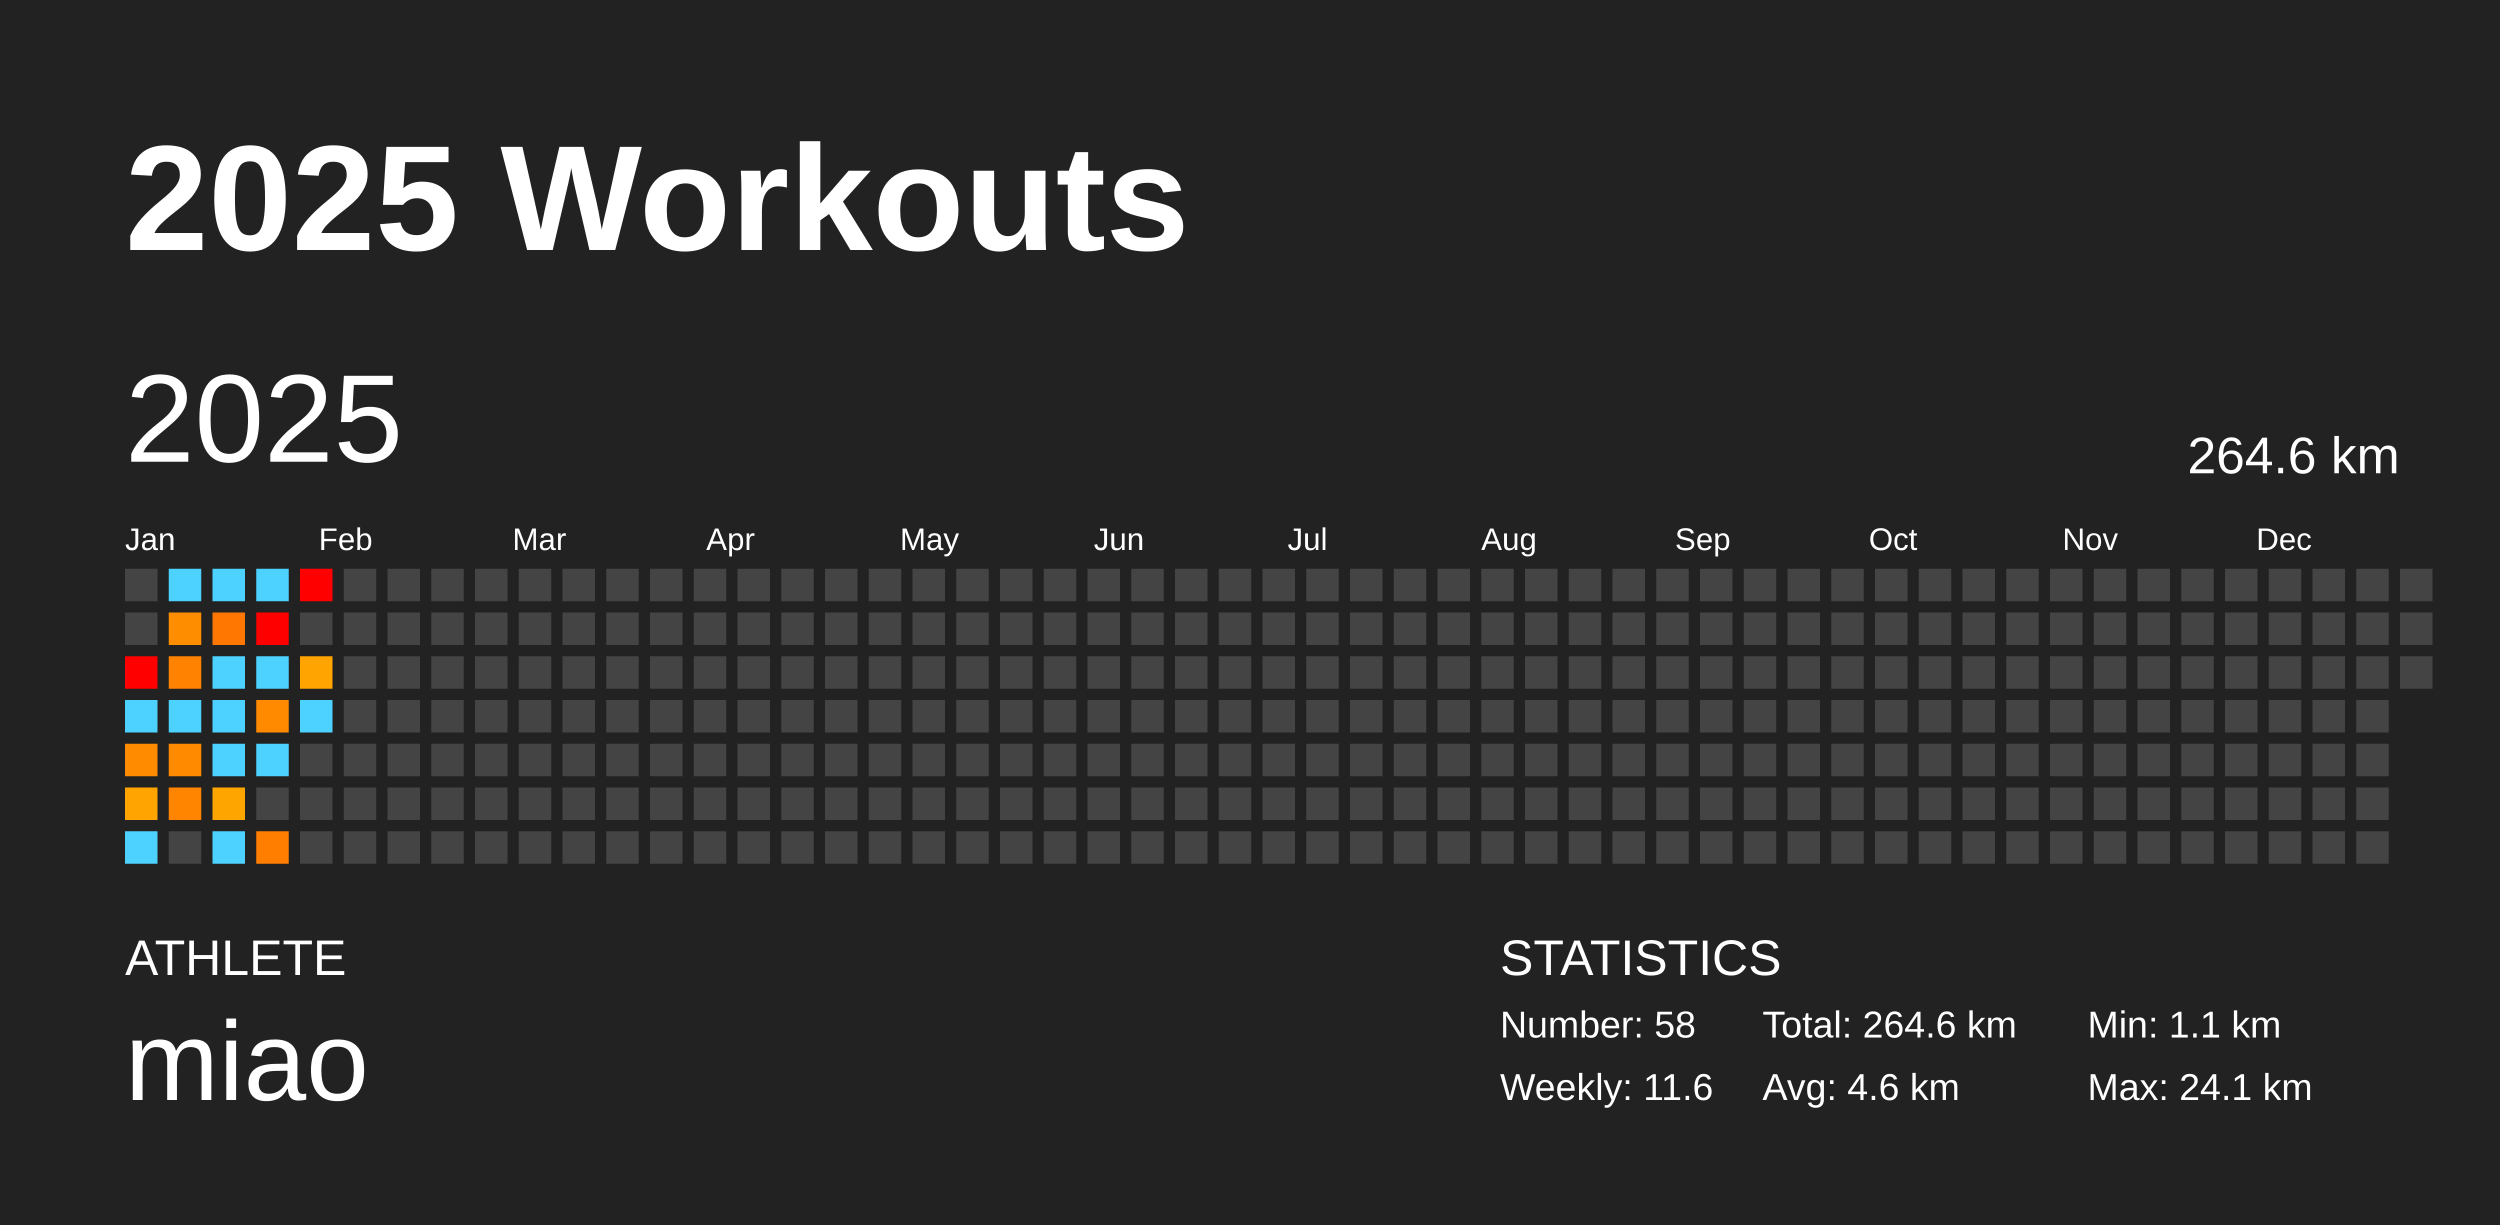
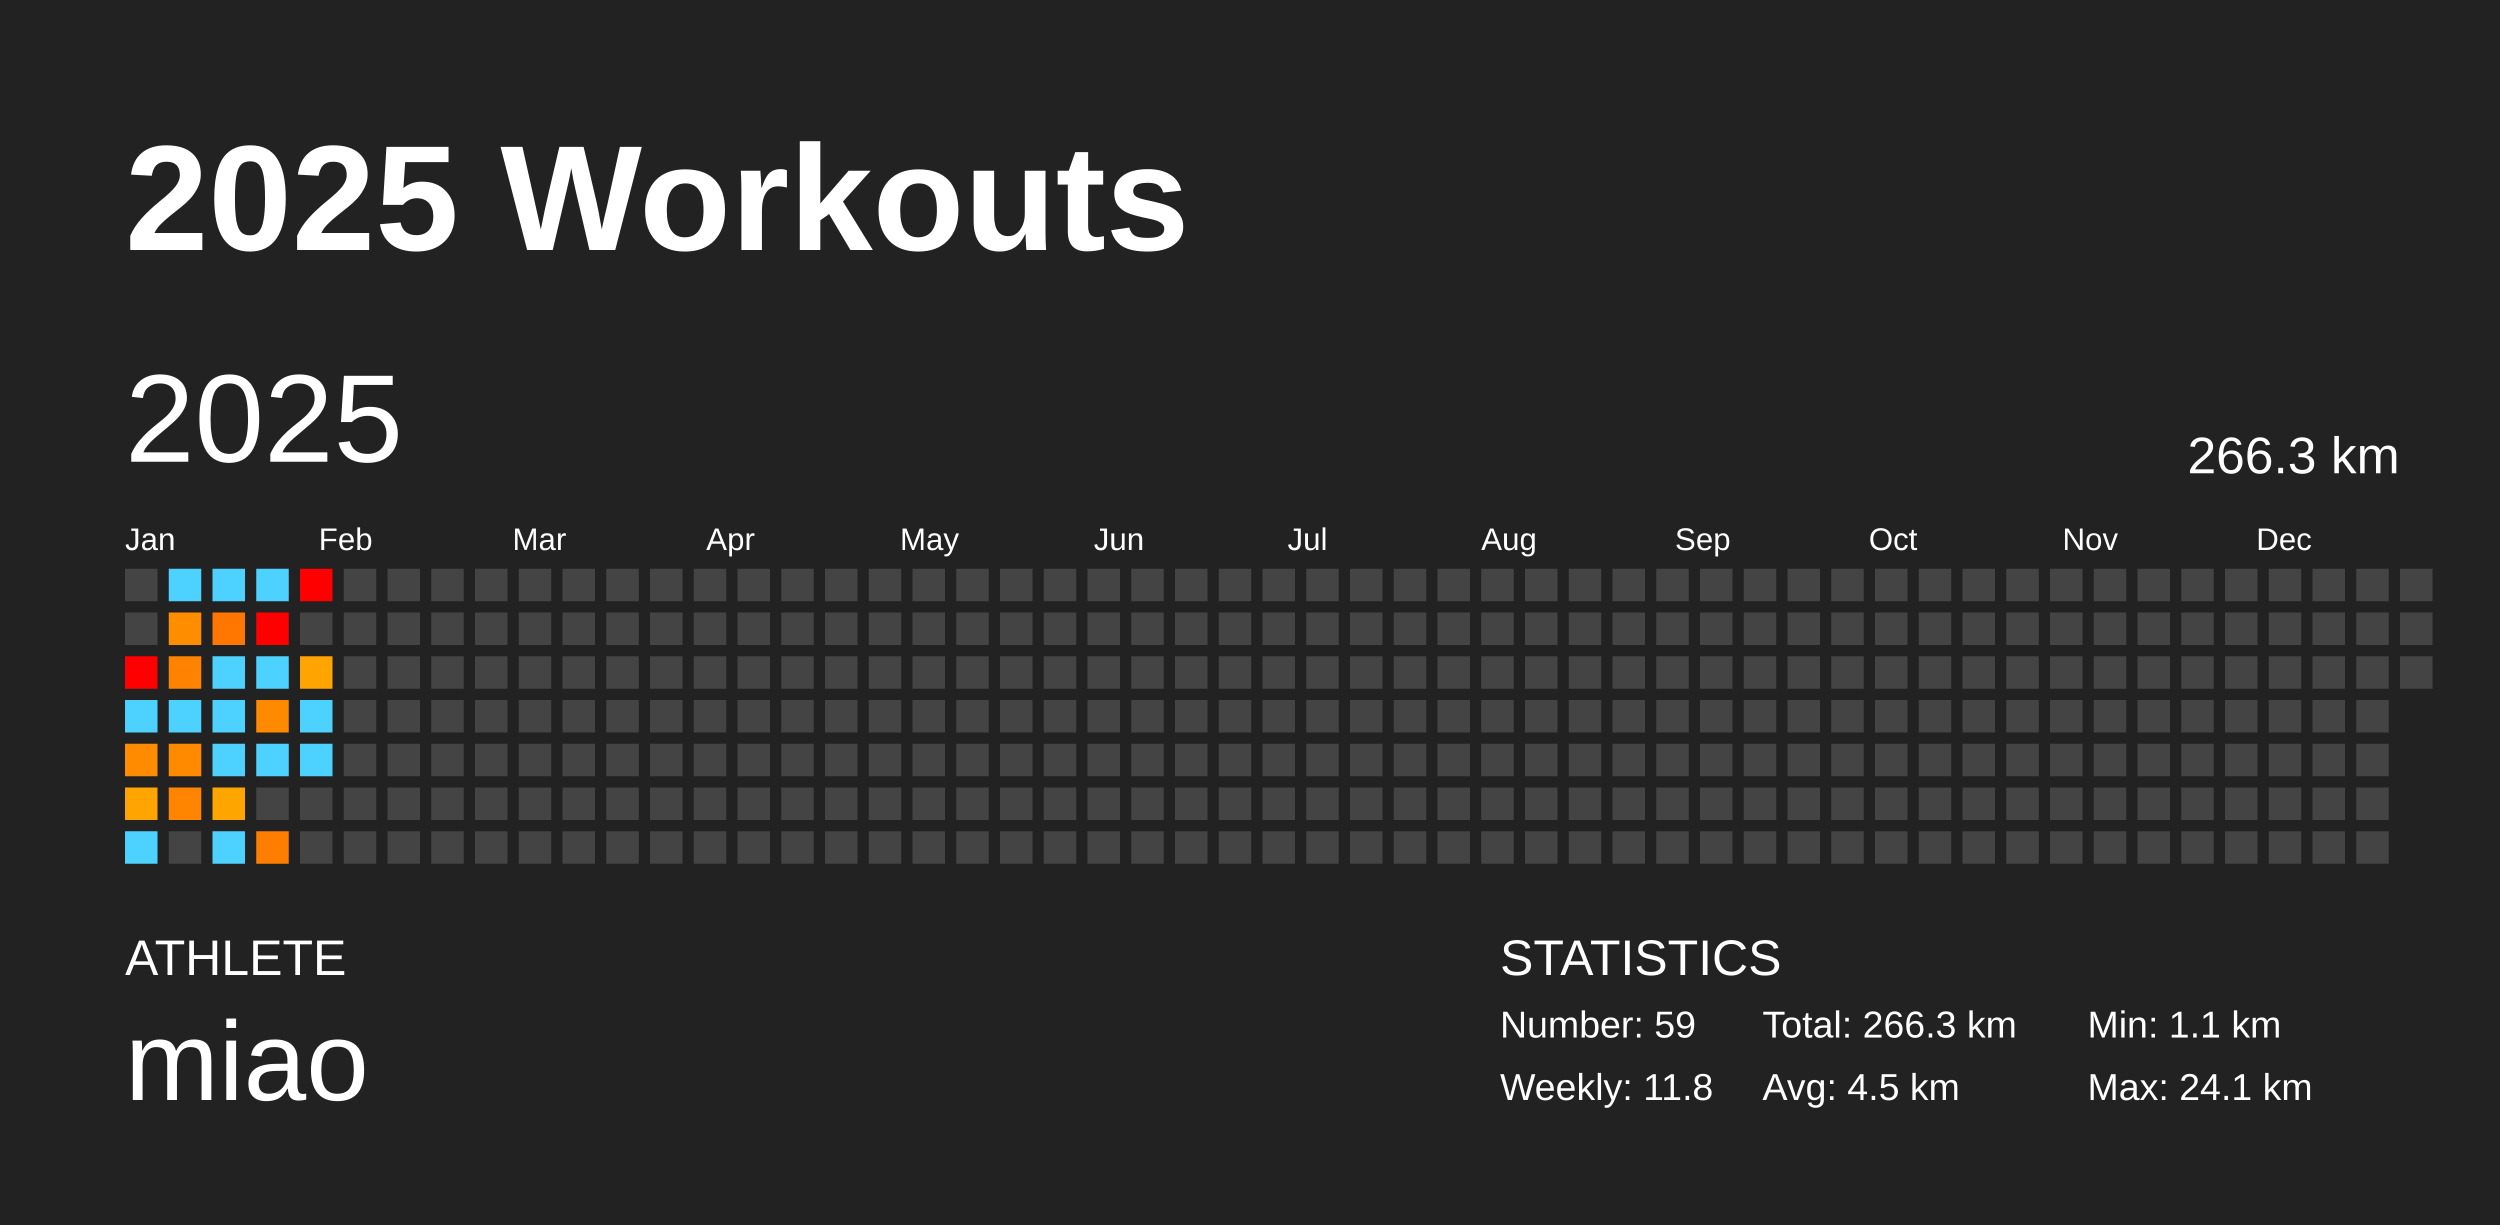
<svg xmlns="http://www.w3.org/2000/svg" baseProfile="full" height="98mm" version="1.1" viewBox="0,0,200,98" width="200mm">
  <defs />
  <rect fill="#222222" height="98" width="200" x="0" y="0" />
  <text fill="#FFFFFF" style="font-size:12px; font-family:Arial; font-weight:bold;" x="10" y="20">2025 Workouts</text>
  <text fill="#FFFFFF" style="font-size:4px; font-family:Arial" x="10" y="78">ATHLETE</text>
  <text fill="#FFFFFF" style="font-size:9px; font-family:Arial" x="10" y="88">miao</text>
  <text fill="#FFFFFF" style="font-size:4px; font-family:Arial" x="120" y="78">STATISTICS</text>
-   <text fill="#FFFFFF" style="font-size:3px; font-family:Arial" x="120" y="83">Number: 58</text>
-   <text fill="#FFFFFF" style="font-size:3px; font-family:Arial" x="120" y="88">Weekly: 11.6</text>
-   <text fill="#FFFFFF" style="font-size:3px; font-family:Arial" x="141" y="83">Total: 264.6 km</text>
-   <text fill="#FFFFFF" style="font-size:3px; font-family:Arial" x="141" y="88">Avg: 4.6 km</text>
+   <text fill="#FFFFFF" style="font-size:3px; font-family:Arial" x="120" y="83">Number: 59</text>
+   <text fill="#FFFFFF" style="font-size:3px; font-family:Arial" x="120" y="88">Weekly: 11.8</text>
+   <text fill="#FFFFFF" style="font-size:3px; font-family:Arial" x="141" y="83">Total: 266.3 km</text>
+   <text fill="#FFFFFF" style="font-size:3px; font-family:Arial" x="141" y="88">Avg: 4.5 km</text>
  <text fill="#FFFFFF" style="font-size:3px; font-family:Arial" x="167" y="83">Min: 1.1 km</text>
  <text fill="#FFFFFF" style="font-size:3px; font-family:Arial" x="167" y="88">Max: 24.1 km</text>
  <text dominant-baseline="hanging" fill="#FFFFFF" style="font-size:10.0px; font-family:Arial;" x="10" y="30">2025</text>
-   <text dominant-baseline="hanging" fill="#FFFFFF" style="font-size:4.125px; font-family:Arial;" x="175" y="35">264.6 km</text>
+   <text dominant-baseline="hanging" fill="#FFFFFF" style="font-size:4.125px; font-family:Arial;" x="175" y="35">266.3 km</text>
  <text fill="#FFFFFF" style="font-size:2.5px; font-family:Arial" x="10.0" y="44">Jan</text>
  <text fill="#FFFFFF" style="font-size:2.5px; font-family:Arial" x="25.5" y="44">Feb</text>
  <text fill="#FFFFFF" style="font-size:2.5px; font-family:Arial" x="41.0" y="44">Mar</text>
  <text fill="#FFFFFF" style="font-size:2.5px; font-family:Arial" x="56.5" y="44">Apr</text>
  <text fill="#FFFFFF" style="font-size:2.5px; font-family:Arial" x="72.0" y="44">May</text>
  <text fill="#FFFFFF" style="font-size:2.5px; font-family:Arial" x="87.5" y="44">Jun</text>
  <text fill="#FFFFFF" style="font-size:2.5px; font-family:Arial" x="103.0" y="44">Jul</text>
  <text fill="#FFFFFF" style="font-size:2.5px; font-family:Arial" x="118.5" y="44">Aug</text>
  <text fill="#FFFFFF" style="font-size:2.5px; font-family:Arial" x="134.0" y="44">Sep</text>
  <text fill="#FFFFFF" style="font-size:2.5px; font-family:Arial" x="149.5" y="44">Oct</text>
  <text fill="#FFFFFF" style="font-size:2.5px; font-family:Arial" x="165.0" y="44">Nov</text>
  <text fill="#FFFFFF" style="font-size:2.5px; font-family:Arial" x="180.5" y="44">Dec</text>
  <rect fill="#444444" height="2.6" width="2.6" x="10.0" y="45.5" />
  <rect fill="#444444" height="2.6" width="2.6" x="10.0" y="49.0" />
  <rect fill="red" height="2.6" width="2.6" x="10.0" y="52.5" />
  <rect fill="#4dd2ff" height="2.6" width="2.6" x="10.0" y="56.0" />
  <rect fill="#ff8c00" height="2.6" width="2.6" x="10.0" y="59.5" />
  <rect fill="#ffa400" height="2.6" width="2.6" x="10.0" y="63.0" />
  <rect fill="#4dd2ff" height="2.6" width="2.6" x="10.0" y="66.5" />
  <rect fill="#4dd2ff" height="2.6" width="2.6" x="13.5" y="45.5" />
  <rect fill="#ff8d00" height="2.6" width="2.6" x="13.5" y="49.0" />
  <rect fill="#ff8200" height="2.6" width="2.6" x="13.5" y="52.5" />
  <rect fill="#4dd2ff" height="2.6" width="2.6" x="13.5" y="56.0" />
  <rect fill="#ff8a00" height="2.6" width="2.6" x="13.5" y="59.5" />
  <rect fill="#ff8400" height="2.6" width="2.6" x="13.5" y="63.0" />
  <rect fill="#444444" height="2.6" width="2.6" x="13.5" y="66.5" />
  <rect fill="#4dd2ff" height="2.6" width="2.6" x="17.0" y="45.5" />
  <rect fill="#ff7600" height="2.6" width="2.6" x="17.0" y="49.0" />
  <rect fill="#4dd2ff" height="2.6" width="2.6" x="17.0" y="52.5" />
  <rect fill="#4dd2ff" height="2.6" width="2.6" x="17.0" y="56.0" />
  <rect fill="#4dd2ff" height="2.6" width="2.6" x="17.0" y="59.5" />
  <rect fill="#ffa500" height="2.6" width="2.6" x="17.0" y="63.0" />
  <rect fill="#4dd2ff" height="2.6" width="2.6" x="17.0" y="66.5" />
  <rect fill="#4dd2ff" height="2.6" width="2.6" x="20.5" y="45.5" />
  <rect fill="red" height="2.6" width="2.6" x="20.5" y="49.0" />
  <rect fill="#4dd2ff" height="2.6" width="2.6" x="20.5" y="52.5" />
  <rect fill="#ff8a00" height="2.6" width="2.6" x="20.5" y="56.0" />
  <rect fill="#4dd2ff" height="2.6" width="2.6" x="20.5" y="59.5" />
  <rect fill="#444444" height="2.6" width="2.6" x="20.5" y="63.0" />
  <rect fill="#ff7e00" height="2.6" width="2.6" x="20.5" y="66.5" />
  <rect fill="red" height="2.6" width="2.6" x="24.0" y="45.5" />
  <rect fill="#444444" height="2.6" width="2.6" x="24.0" y="49.0" />
  <rect fill="#ffa400" height="2.6" width="2.6" x="24.0" y="52.5" />
  <rect fill="#4dd2ff" height="2.6" width="2.6" x="24.0" y="56.0" />
-   <rect fill="#444444" height="2.6" width="2.6" x="24.0" y="59.5" />
+   <rect fill="#4dd2ff" height="2.6" width="2.6" x="24.0" y="59.5" />
  <rect fill="#444444" height="2.6" width="2.6" x="24.0" y="63.0" />
  <rect fill="#444444" height="2.6" width="2.6" x="24.0" y="66.5" />
  <rect fill="#444444" height="2.6" width="2.6" x="27.5" y="45.5" />
  <rect fill="#444444" height="2.6" width="2.6" x="27.5" y="49.0" />
  <rect fill="#444444" height="2.6" width="2.6" x="27.5" y="52.5" />
  <rect fill="#444444" height="2.6" width="2.6" x="27.5" y="56.0" />
  <rect fill="#444444" height="2.6" width="2.6" x="27.5" y="59.5" />
  <rect fill="#444444" height="2.6" width="2.6" x="27.5" y="63.0" />
  <rect fill="#444444" height="2.6" width="2.6" x="27.5" y="66.5" />
  <rect fill="#444444" height="2.6" width="2.6" x="31.0" y="45.5" />
  <rect fill="#444444" height="2.6" width="2.6" x="31.0" y="49.0" />
  <rect fill="#444444" height="2.6" width="2.6" x="31.0" y="52.5" />
  <rect fill="#444444" height="2.6" width="2.6" x="31.0" y="56.0" />
  <rect fill="#444444" height="2.6" width="2.6" x="31.0" y="59.5" />
  <rect fill="#444444" height="2.6" width="2.6" x="31.0" y="63.0" />
  <rect fill="#444444" height="2.6" width="2.6" x="31.0" y="66.5" />
  <rect fill="#444444" height="2.6" width="2.6" x="34.5" y="45.5" />
  <rect fill="#444444" height="2.6" width="2.6" x="34.5" y="49.0" />
  <rect fill="#444444" height="2.6" width="2.6" x="34.5" y="52.5" />
  <rect fill="#444444" height="2.6" width="2.6" x="34.5" y="56.0" />
  <rect fill="#444444" height="2.6" width="2.6" x="34.5" y="59.5" />
  <rect fill="#444444" height="2.6" width="2.6" x="34.5" y="63.0" />
  <rect fill="#444444" height="2.6" width="2.6" x="34.5" y="66.5" />
  <rect fill="#444444" height="2.6" width="2.6" x="38.0" y="45.5" />
  <rect fill="#444444" height="2.6" width="2.6" x="38.0" y="49.0" />
  <rect fill="#444444" height="2.6" width="2.6" x="38.0" y="52.5" />
  <rect fill="#444444" height="2.6" width="2.6" x="38.0" y="56.0" />
  <rect fill="#444444" height="2.6" width="2.6" x="38.0" y="59.5" />
  <rect fill="#444444" height="2.6" width="2.6" x="38.0" y="63.0" />
  <rect fill="#444444" height="2.6" width="2.6" x="38.0" y="66.5" />
  <rect fill="#444444" height="2.6" width="2.6" x="41.5" y="45.5" />
  <rect fill="#444444" height="2.6" width="2.6" x="41.5" y="49.0" />
  <rect fill="#444444" height="2.6" width="2.6" x="41.5" y="52.5" />
  <rect fill="#444444" height="2.6" width="2.6" x="41.5" y="56.0" />
  <rect fill="#444444" height="2.6" width="2.6" x="41.5" y="59.5" />
  <rect fill="#444444" height="2.6" width="2.6" x="41.5" y="63.0" />
  <rect fill="#444444" height="2.6" width="2.6" x="41.5" y="66.5" />
  <rect fill="#444444" height="2.6" width="2.6" x="45.0" y="45.5" />
  <rect fill="#444444" height="2.6" width="2.6" x="45.0" y="49.0" />
  <rect fill="#444444" height="2.6" width="2.6" x="45.0" y="52.5" />
  <rect fill="#444444" height="2.6" width="2.6" x="45.0" y="56.0" />
  <rect fill="#444444" height="2.6" width="2.6" x="45.0" y="59.5" />
  <rect fill="#444444" height="2.6" width="2.6" x="45.0" y="63.0" />
  <rect fill="#444444" height="2.6" width="2.6" x="45.0" y="66.5" />
  <rect fill="#444444" height="2.6" width="2.6" x="48.5" y="45.5" />
  <rect fill="#444444" height="2.6" width="2.6" x="48.5" y="49.0" />
  <rect fill="#444444" height="2.6" width="2.6" x="48.5" y="52.5" />
  <rect fill="#444444" height="2.6" width="2.6" x="48.5" y="56.0" />
  <rect fill="#444444" height="2.6" width="2.6" x="48.5" y="59.5" />
  <rect fill="#444444" height="2.6" width="2.6" x="48.5" y="63.0" />
  <rect fill="#444444" height="2.6" width="2.6" x="48.5" y="66.5" />
  <rect fill="#444444" height="2.6" width="2.6" x="52.0" y="45.5" />
  <rect fill="#444444" height="2.6" width="2.6" x="52.0" y="49.0" />
  <rect fill="#444444" height="2.6" width="2.6" x="52.0" y="52.5" />
  <rect fill="#444444" height="2.6" width="2.6" x="52.0" y="56.0" />
  <rect fill="#444444" height="2.6" width="2.6" x="52.0" y="59.5" />
  <rect fill="#444444" height="2.6" width="2.6" x="52.0" y="63.0" />
  <rect fill="#444444" height="2.6" width="2.6" x="52.0" y="66.5" />
  <rect fill="#444444" height="2.6" width="2.6" x="55.5" y="45.5" />
  <rect fill="#444444" height="2.6" width="2.6" x="55.5" y="49.0" />
  <rect fill="#444444" height="2.6" width="2.6" x="55.5" y="52.5" />
  <rect fill="#444444" height="2.6" width="2.6" x="55.5" y="56.0" />
  <rect fill="#444444" height="2.6" width="2.6" x="55.5" y="59.5" />
  <rect fill="#444444" height="2.6" width="2.6" x="55.5" y="63.0" />
  <rect fill="#444444" height="2.6" width="2.6" x="55.5" y="66.5" />
  <rect fill="#444444" height="2.6" width="2.6" x="59.0" y="45.5" />
  <rect fill="#444444" height="2.6" width="2.6" x="59.0" y="49.0" />
  <rect fill="#444444" height="2.6" width="2.6" x="59.0" y="52.5" />
  <rect fill="#444444" height="2.6" width="2.6" x="59.0" y="56.0" />
  <rect fill="#444444" height="2.6" width="2.6" x="59.0" y="59.5" />
  <rect fill="#444444" height="2.6" width="2.6" x="59.0" y="63.0" />
  <rect fill="#444444" height="2.6" width="2.6" x="59.0" y="66.5" />
  <rect fill="#444444" height="2.6" width="2.6" x="62.5" y="45.5" />
  <rect fill="#444444" height="2.6" width="2.6" x="62.5" y="49.0" />
  <rect fill="#444444" height="2.6" width="2.6" x="62.5" y="52.5" />
  <rect fill="#444444" height="2.6" width="2.6" x="62.5" y="56.0" />
  <rect fill="#444444" height="2.6" width="2.6" x="62.5" y="59.5" />
  <rect fill="#444444" height="2.6" width="2.6" x="62.5" y="63.0" />
  <rect fill="#444444" height="2.6" width="2.6" x="62.5" y="66.5" />
  <rect fill="#444444" height="2.6" width="2.6" x="66.0" y="45.5" />
  <rect fill="#444444" height="2.6" width="2.6" x="66.0" y="49.0" />
  <rect fill="#444444" height="2.6" width="2.6" x="66.0" y="52.5" />
  <rect fill="#444444" height="2.6" width="2.6" x="66.0" y="56.0" />
  <rect fill="#444444" height="2.6" width="2.6" x="66.0" y="59.5" />
  <rect fill="#444444" height="2.6" width="2.6" x="66.0" y="63.0" />
  <rect fill="#444444" height="2.6" width="2.6" x="66.0" y="66.5" />
  <rect fill="#444444" height="2.6" width="2.6" x="69.5" y="45.5" />
  <rect fill="#444444" height="2.6" width="2.6" x="69.5" y="49.0" />
  <rect fill="#444444" height="2.6" width="2.6" x="69.5" y="52.5" />
  <rect fill="#444444" height="2.6" width="2.6" x="69.5" y="56.0" />
  <rect fill="#444444" height="2.6" width="2.6" x="69.5" y="59.5" />
  <rect fill="#444444" height="2.6" width="2.6" x="69.5" y="63.0" />
  <rect fill="#444444" height="2.6" width="2.6" x="69.5" y="66.5" />
  <rect fill="#444444" height="2.6" width="2.6" x="73.0" y="45.5" />
  <rect fill="#444444" height="2.6" width="2.6" x="73.0" y="49.0" />
  <rect fill="#444444" height="2.6" width="2.6" x="73.0" y="52.5" />
  <rect fill="#444444" height="2.6" width="2.6" x="73.0" y="56.0" />
  <rect fill="#444444" height="2.6" width="2.6" x="73.0" y="59.5" />
  <rect fill="#444444" height="2.6" width="2.6" x="73.0" y="63.0" />
  <rect fill="#444444" height="2.6" width="2.6" x="73.0" y="66.5" />
  <rect fill="#444444" height="2.6" width="2.6" x="76.5" y="45.5" />
  <rect fill="#444444" height="2.6" width="2.6" x="76.5" y="49.0" />
  <rect fill="#444444" height="2.6" width="2.6" x="76.5" y="52.5" />
  <rect fill="#444444" height="2.6" width="2.6" x="76.5" y="56.0" />
  <rect fill="#444444" height="2.6" width="2.6" x="76.5" y="59.5" />
  <rect fill="#444444" height="2.6" width="2.6" x="76.5" y="63.0" />
  <rect fill="#444444" height="2.6" width="2.6" x="76.5" y="66.5" />
  <rect fill="#444444" height="2.6" width="2.6" x="80.0" y="45.5" />
  <rect fill="#444444" height="2.6" width="2.6" x="80.0" y="49.0" />
  <rect fill="#444444" height="2.6" width="2.6" x="80.0" y="52.5" />
  <rect fill="#444444" height="2.6" width="2.6" x="80.0" y="56.0" />
  <rect fill="#444444" height="2.6" width="2.6" x="80.0" y="59.5" />
  <rect fill="#444444" height="2.6" width="2.6" x="80.0" y="63.0" />
  <rect fill="#444444" height="2.6" width="2.6" x="80.0" y="66.5" />
  <rect fill="#444444" height="2.6" width="2.6" x="83.5" y="45.5" />
  <rect fill="#444444" height="2.6" width="2.6" x="83.5" y="49.0" />
  <rect fill="#444444" height="2.6" width="2.6" x="83.5" y="52.5" />
  <rect fill="#444444" height="2.6" width="2.6" x="83.5" y="56.0" />
  <rect fill="#444444" height="2.6" width="2.6" x="83.5" y="59.5" />
  <rect fill="#444444" height="2.6" width="2.6" x="83.5" y="63.0" />
  <rect fill="#444444" height="2.6" width="2.6" x="83.5" y="66.5" />
  <rect fill="#444444" height="2.6" width="2.6" x="87.0" y="45.5" />
  <rect fill="#444444" height="2.6" width="2.6" x="87.0" y="49.0" />
  <rect fill="#444444" height="2.6" width="2.6" x="87.0" y="52.5" />
  <rect fill="#444444" height="2.6" width="2.6" x="87.0" y="56.0" />
  <rect fill="#444444" height="2.6" width="2.6" x="87.0" y="59.5" />
  <rect fill="#444444" height="2.6" width="2.6" x="87.0" y="63.0" />
  <rect fill="#444444" height="2.6" width="2.6" x="87.0" y="66.5" />
  <rect fill="#444444" height="2.6" width="2.6" x="90.5" y="45.5" />
  <rect fill="#444444" height="2.6" width="2.6" x="90.5" y="49.0" />
  <rect fill="#444444" height="2.6" width="2.6" x="90.5" y="52.5" />
  <rect fill="#444444" height="2.6" width="2.6" x="90.5" y="56.0" />
  <rect fill="#444444" height="2.6" width="2.6" x="90.5" y="59.5" />
  <rect fill="#444444" height="2.6" width="2.6" x="90.5" y="63.0" />
  <rect fill="#444444" height="2.6" width="2.6" x="90.5" y="66.5" />
  <rect fill="#444444" height="2.6" width="2.6" x="94.0" y="45.5" />
  <rect fill="#444444" height="2.6" width="2.6" x="94.0" y="49.0" />
  <rect fill="#444444" height="2.6" width="2.6" x="94.0" y="52.5" />
  <rect fill="#444444" height="2.6" width="2.6" x="94.0" y="56.0" />
  <rect fill="#444444" height="2.6" width="2.6" x="94.0" y="59.5" />
  <rect fill="#444444" height="2.6" width="2.6" x="94.0" y="63.0" />
  <rect fill="#444444" height="2.6" width="2.6" x="94.0" y="66.5" />
  <rect fill="#444444" height="2.6" width="2.6" x="97.5" y="45.5" />
  <rect fill="#444444" height="2.6" width="2.6" x="97.5" y="49.0" />
  <rect fill="#444444" height="2.6" width="2.6" x="97.5" y="52.5" />
  <rect fill="#444444" height="2.6" width="2.6" x="97.5" y="56.0" />
  <rect fill="#444444" height="2.6" width="2.6" x="97.5" y="59.5" />
  <rect fill="#444444" height="2.6" width="2.6" x="97.5" y="63.0" />
  <rect fill="#444444" height="2.6" width="2.6" x="97.5" y="66.5" />
  <rect fill="#444444" height="2.6" width="2.6" x="101.0" y="45.5" />
  <rect fill="#444444" height="2.6" width="2.6" x="101.0" y="49.0" />
  <rect fill="#444444" height="2.6" width="2.6" x="101.0" y="52.5" />
  <rect fill="#444444" height="2.6" width="2.6" x="101.0" y="56.0" />
  <rect fill="#444444" height="2.6" width="2.6" x="101.0" y="59.5" />
  <rect fill="#444444" height="2.6" width="2.6" x="101.0" y="63.0" />
  <rect fill="#444444" height="2.6" width="2.6" x="101.0" y="66.5" />
  <rect fill="#444444" height="2.6" width="2.6" x="104.5" y="45.5" />
  <rect fill="#444444" height="2.6" width="2.6" x="104.5" y="49.0" />
  <rect fill="#444444" height="2.6" width="2.6" x="104.5" y="52.5" />
  <rect fill="#444444" height="2.6" width="2.6" x="104.5" y="56.0" />
  <rect fill="#444444" height="2.6" width="2.6" x="104.5" y="59.5" />
  <rect fill="#444444" height="2.6" width="2.6" x="104.5" y="63.0" />
  <rect fill="#444444" height="2.6" width="2.6" x="104.5" y="66.5" />
  <rect fill="#444444" height="2.6" width="2.6" x="108.0" y="45.5" />
  <rect fill="#444444" height="2.6" width="2.6" x="108.0" y="49.0" />
  <rect fill="#444444" height="2.6" width="2.6" x="108.0" y="52.5" />
  <rect fill="#444444" height="2.6" width="2.6" x="108.0" y="56.0" />
  <rect fill="#444444" height="2.6" width="2.6" x="108.0" y="59.5" />
  <rect fill="#444444" height="2.6" width="2.6" x="108.0" y="63.0" />
  <rect fill="#444444" height="2.6" width="2.6" x="108.0" y="66.5" />
  <rect fill="#444444" height="2.6" width="2.6" x="111.5" y="45.5" />
  <rect fill="#444444" height="2.6" width="2.6" x="111.5" y="49.0" />
  <rect fill="#444444" height="2.6" width="2.6" x="111.5" y="52.5" />
  <rect fill="#444444" height="2.6" width="2.6" x="111.5" y="56.0" />
  <rect fill="#444444" height="2.6" width="2.6" x="111.5" y="59.5" />
  <rect fill="#444444" height="2.6" width="2.6" x="111.5" y="63.0" />
  <rect fill="#444444" height="2.6" width="2.6" x="111.5" y="66.5" />
  <rect fill="#444444" height="2.6" width="2.6" x="115.0" y="45.5" />
  <rect fill="#444444" height="2.6" width="2.6" x="115.0" y="49.0" />
  <rect fill="#444444" height="2.6" width="2.6" x="115.0" y="52.5" />
  <rect fill="#444444" height="2.6" width="2.6" x="115.0" y="56.0" />
  <rect fill="#444444" height="2.6" width="2.6" x="115.0" y="59.5" />
  <rect fill="#444444" height="2.6" width="2.6" x="115.0" y="63.0" />
  <rect fill="#444444" height="2.6" width="2.6" x="115.0" y="66.5" />
  <rect fill="#444444" height="2.6" width="2.6" x="118.5" y="45.5" />
  <rect fill="#444444" height="2.6" width="2.6" x="118.5" y="49.0" />
  <rect fill="#444444" height="2.6" width="2.6" x="118.5" y="52.5" />
  <rect fill="#444444" height="2.6" width="2.6" x="118.5" y="56.0" />
  <rect fill="#444444" height="2.6" width="2.6" x="118.5" y="59.5" />
  <rect fill="#444444" height="2.6" width="2.6" x="118.5" y="63.0" />
  <rect fill="#444444" height="2.6" width="2.6" x="118.5" y="66.5" />
  <rect fill="#444444" height="2.6" width="2.6" x="122.0" y="45.5" />
  <rect fill="#444444" height="2.6" width="2.6" x="122.0" y="49.0" />
  <rect fill="#444444" height="2.6" width="2.6" x="122.0" y="52.5" />
  <rect fill="#444444" height="2.6" width="2.6" x="122.0" y="56.0" />
  <rect fill="#444444" height="2.6" width="2.6" x="122.0" y="59.5" />
  <rect fill="#444444" height="2.6" width="2.6" x="122.0" y="63.0" />
  <rect fill="#444444" height="2.6" width="2.6" x="122.0" y="66.5" />
  <rect fill="#444444" height="2.6" width="2.6" x="125.5" y="45.5" />
  <rect fill="#444444" height="2.6" width="2.6" x="125.5" y="49.0" />
  <rect fill="#444444" height="2.6" width="2.6" x="125.5" y="52.5" />
  <rect fill="#444444" height="2.6" width="2.6" x="125.5" y="56.0" />
  <rect fill="#444444" height="2.6" width="2.6" x="125.5" y="59.5" />
  <rect fill="#444444" height="2.6" width="2.6" x="125.5" y="63.0" />
  <rect fill="#444444" height="2.6" width="2.6" x="125.5" y="66.5" />
  <rect fill="#444444" height="2.6" width="2.6" x="129.0" y="45.5" />
  <rect fill="#444444" height="2.6" width="2.6" x="129.0" y="49.0" />
  <rect fill="#444444" height="2.6" width="2.6" x="129.0" y="52.5" />
  <rect fill="#444444" height="2.6" width="2.6" x="129.0" y="56.0" />
  <rect fill="#444444" height="2.6" width="2.6" x="129.0" y="59.5" />
  <rect fill="#444444" height="2.6" width="2.6" x="129.0" y="63.0" />
  <rect fill="#444444" height="2.6" width="2.6" x="129.0" y="66.5" />
  <rect fill="#444444" height="2.6" width="2.6" x="132.5" y="45.5" />
  <rect fill="#444444" height="2.6" width="2.6" x="132.5" y="49.0" />
  <rect fill="#444444" height="2.6" width="2.6" x="132.5" y="52.5" />
  <rect fill="#444444" height="2.6" width="2.6" x="132.5" y="56.0" />
  <rect fill="#444444" height="2.6" width="2.6" x="132.5" y="59.5" />
  <rect fill="#444444" height="2.6" width="2.6" x="132.5" y="63.0" />
  <rect fill="#444444" height="2.6" width="2.6" x="132.5" y="66.5" />
  <rect fill="#444444" height="2.6" width="2.6" x="136.0" y="45.5" />
  <rect fill="#444444" height="2.6" width="2.6" x="136.0" y="49.0" />
  <rect fill="#444444" height="2.6" width="2.6" x="136.0" y="52.5" />
  <rect fill="#444444" height="2.6" width="2.6" x="136.0" y="56.0" />
  <rect fill="#444444" height="2.6" width="2.6" x="136.0" y="59.5" />
  <rect fill="#444444" height="2.6" width="2.6" x="136.0" y="63.0" />
  <rect fill="#444444" height="2.6" width="2.6" x="136.0" y="66.5" />
  <rect fill="#444444" height="2.6" width="2.6" x="139.5" y="45.5" />
  <rect fill="#444444" height="2.6" width="2.6" x="139.5" y="49.0" />
  <rect fill="#444444" height="2.6" width="2.6" x="139.5" y="52.5" />
  <rect fill="#444444" height="2.6" width="2.6" x="139.5" y="56.0" />
  <rect fill="#444444" height="2.6" width="2.6" x="139.5" y="59.5" />
  <rect fill="#444444" height="2.6" width="2.6" x="139.5" y="63.0" />
  <rect fill="#444444" height="2.6" width="2.6" x="139.5" y="66.5" />
  <rect fill="#444444" height="2.6" width="2.6" x="143.0" y="45.5" />
  <rect fill="#444444" height="2.6" width="2.6" x="143.0" y="49.0" />
  <rect fill="#444444" height="2.6" width="2.6" x="143.0" y="52.5" />
  <rect fill="#444444" height="2.6" width="2.6" x="143.0" y="56.0" />
  <rect fill="#444444" height="2.6" width="2.6" x="143.0" y="59.5" />
  <rect fill="#444444" height="2.6" width="2.6" x="143.0" y="63.0" />
  <rect fill="#444444" height="2.6" width="2.6" x="143.0" y="66.5" />
  <rect fill="#444444" height="2.6" width="2.6" x="146.5" y="45.5" />
  <rect fill="#444444" height="2.6" width="2.6" x="146.5" y="49.0" />
  <rect fill="#444444" height="2.6" width="2.6" x="146.5" y="52.5" />
  <rect fill="#444444" height="2.6" width="2.6" x="146.5" y="56.0" />
  <rect fill="#444444" height="2.6" width="2.6" x="146.5" y="59.5" />
  <rect fill="#444444" height="2.6" width="2.6" x="146.5" y="63.0" />
  <rect fill="#444444" height="2.6" width="2.6" x="146.5" y="66.5" />
  <rect fill="#444444" height="2.6" width="2.6" x="150.0" y="45.5" />
  <rect fill="#444444" height="2.6" width="2.6" x="150.0" y="49.0" />
  <rect fill="#444444" height="2.6" width="2.6" x="150.0" y="52.5" />
  <rect fill="#444444" height="2.6" width="2.6" x="150.0" y="56.0" />
  <rect fill="#444444" height="2.6" width="2.6" x="150.0" y="59.5" />
  <rect fill="#444444" height="2.6" width="2.6" x="150.0" y="63.0" />
  <rect fill="#444444" height="2.6" width="2.6" x="150.0" y="66.5" />
  <rect fill="#444444" height="2.6" width="2.6" x="153.5" y="45.5" />
  <rect fill="#444444" height="2.6" width="2.6" x="153.5" y="49.0" />
  <rect fill="#444444" height="2.6" width="2.6" x="153.5" y="52.5" />
  <rect fill="#444444" height="2.6" width="2.6" x="153.5" y="56.0" />
  <rect fill="#444444" height="2.6" width="2.6" x="153.5" y="59.5" />
  <rect fill="#444444" height="2.6" width="2.6" x="153.5" y="63.0" />
  <rect fill="#444444" height="2.6" width="2.6" x="153.5" y="66.5" />
  <rect fill="#444444" height="2.6" width="2.6" x="157.0" y="45.5" />
  <rect fill="#444444" height="2.6" width="2.6" x="157.0" y="49.0" />
  <rect fill="#444444" height="2.6" width="2.6" x="157.0" y="52.5" />
  <rect fill="#444444" height="2.6" width="2.6" x="157.0" y="56.0" />
  <rect fill="#444444" height="2.6" width="2.6" x="157.0" y="59.5" />
  <rect fill="#444444" height="2.6" width="2.6" x="157.0" y="63.0" />
  <rect fill="#444444" height="2.6" width="2.6" x="157.0" y="66.5" />
  <rect fill="#444444" height="2.6" width="2.6" x="160.5" y="45.5" />
  <rect fill="#444444" height="2.6" width="2.6" x="160.5" y="49.0" />
  <rect fill="#444444" height="2.6" width="2.6" x="160.5" y="52.5" />
  <rect fill="#444444" height="2.6" width="2.6" x="160.5" y="56.0" />
  <rect fill="#444444" height="2.6" width="2.6" x="160.5" y="59.5" />
  <rect fill="#444444" height="2.6" width="2.6" x="160.5" y="63.0" />
  <rect fill="#444444" height="2.6" width="2.6" x="160.5" y="66.5" />
  <rect fill="#444444" height="2.6" width="2.6" x="164.0" y="45.5" />
  <rect fill="#444444" height="2.6" width="2.6" x="164.0" y="49.0" />
  <rect fill="#444444" height="2.6" width="2.6" x="164.0" y="52.5" />
  <rect fill="#444444" height="2.6" width="2.6" x="164.0" y="56.0" />
  <rect fill="#444444" height="2.6" width="2.6" x="164.0" y="59.5" />
  <rect fill="#444444" height="2.6" width="2.6" x="164.0" y="63.0" />
  <rect fill="#444444" height="2.6" width="2.6" x="164.0" y="66.5" />
  <rect fill="#444444" height="2.6" width="2.6" x="167.5" y="45.5" />
  <rect fill="#444444" height="2.6" width="2.6" x="167.5" y="49.0" />
  <rect fill="#444444" height="2.6" width="2.6" x="167.5" y="52.5" />
  <rect fill="#444444" height="2.6" width="2.6" x="167.5" y="56.0" />
  <rect fill="#444444" height="2.6" width="2.6" x="167.5" y="59.5" />
  <rect fill="#444444" height="2.6" width="2.6" x="167.5" y="63.0" />
  <rect fill="#444444" height="2.6" width="2.6" x="167.5" y="66.5" />
  <rect fill="#444444" height="2.6" width="2.6" x="171.0" y="45.5" />
  <rect fill="#444444" height="2.6" width="2.6" x="171.0" y="49.0" />
  <rect fill="#444444" height="2.6" width="2.6" x="171.0" y="52.5" />
  <rect fill="#444444" height="2.6" width="2.6" x="171.0" y="56.0" />
  <rect fill="#444444" height="2.6" width="2.6" x="171.0" y="59.5" />
  <rect fill="#444444" height="2.6" width="2.6" x="171.0" y="63.0" />
  <rect fill="#444444" height="2.6" width="2.6" x="171.0" y="66.5" />
  <rect fill="#444444" height="2.6" width="2.6" x="174.5" y="45.5" />
  <rect fill="#444444" height="2.6" width="2.6" x="174.5" y="49.0" />
  <rect fill="#444444" height="2.6" width="2.6" x="174.5" y="52.5" />
  <rect fill="#444444" height="2.6" width="2.6" x="174.5" y="56.0" />
  <rect fill="#444444" height="2.6" width="2.6" x="174.5" y="59.5" />
  <rect fill="#444444" height="2.6" width="2.6" x="174.5" y="63.0" />
  <rect fill="#444444" height="2.6" width="2.6" x="174.5" y="66.5" />
  <rect fill="#444444" height="2.6" width="2.6" x="178.0" y="45.5" />
  <rect fill="#444444" height="2.6" width="2.6" x="178.0" y="49.0" />
  <rect fill="#444444" height="2.6" width="2.6" x="178.0" y="52.5" />
  <rect fill="#444444" height="2.6" width="2.6" x="178.0" y="56.0" />
  <rect fill="#444444" height="2.6" width="2.6" x="178.0" y="59.5" />
  <rect fill="#444444" height="2.6" width="2.6" x="178.0" y="63.0" />
  <rect fill="#444444" height="2.6" width="2.6" x="178.0" y="66.5" />
  <rect fill="#444444" height="2.6" width="2.6" x="181.5" y="45.5" />
  <rect fill="#444444" height="2.6" width="2.6" x="181.5" y="49.0" />
  <rect fill="#444444" height="2.6" width="2.6" x="181.5" y="52.5" />
  <rect fill="#444444" height="2.6" width="2.6" x="181.5" y="56.0" />
  <rect fill="#444444" height="2.6" width="2.6" x="181.5" y="59.5" />
  <rect fill="#444444" height="2.6" width="2.6" x="181.5" y="63.0" />
  <rect fill="#444444" height="2.6" width="2.6" x="181.5" y="66.5" />
  <rect fill="#444444" height="2.6" width="2.6" x="185.0" y="45.5" />
  <rect fill="#444444" height="2.6" width="2.6" x="185.0" y="49.0" />
  <rect fill="#444444" height="2.6" width="2.6" x="185.0" y="52.5" />
  <rect fill="#444444" height="2.6" width="2.6" x="185.0" y="56.0" />
  <rect fill="#444444" height="2.6" width="2.6" x="185.0" y="59.5" />
  <rect fill="#444444" height="2.6" width="2.6" x="185.0" y="63.0" />
  <rect fill="#444444" height="2.6" width="2.6" x="185.0" y="66.5" />
  <rect fill="#444444" height="2.6" width="2.6" x="188.5" y="45.5" />
  <rect fill="#444444" height="2.6" width="2.6" x="188.5" y="49.0" />
  <rect fill="#444444" height="2.6" width="2.6" x="188.5" y="52.5" />
  <rect fill="#444444" height="2.6" width="2.6" x="188.5" y="56.0" />
  <rect fill="#444444" height="2.6" width="2.6" x="188.5" y="59.5" />
  <rect fill="#444444" height="2.6" width="2.6" x="188.5" y="63.0" />
  <rect fill="#444444" height="2.6" width="2.6" x="188.5" y="66.5" />
  <rect fill="#444444" height="2.6" width="2.6" x="192.0" y="45.5" />
  <rect fill="#444444" height="2.6" width="2.6" x="192.0" y="49.0" />
  <rect fill="#444444" height="2.6" width="2.6" x="192.0" y="52.5" />
</svg>
